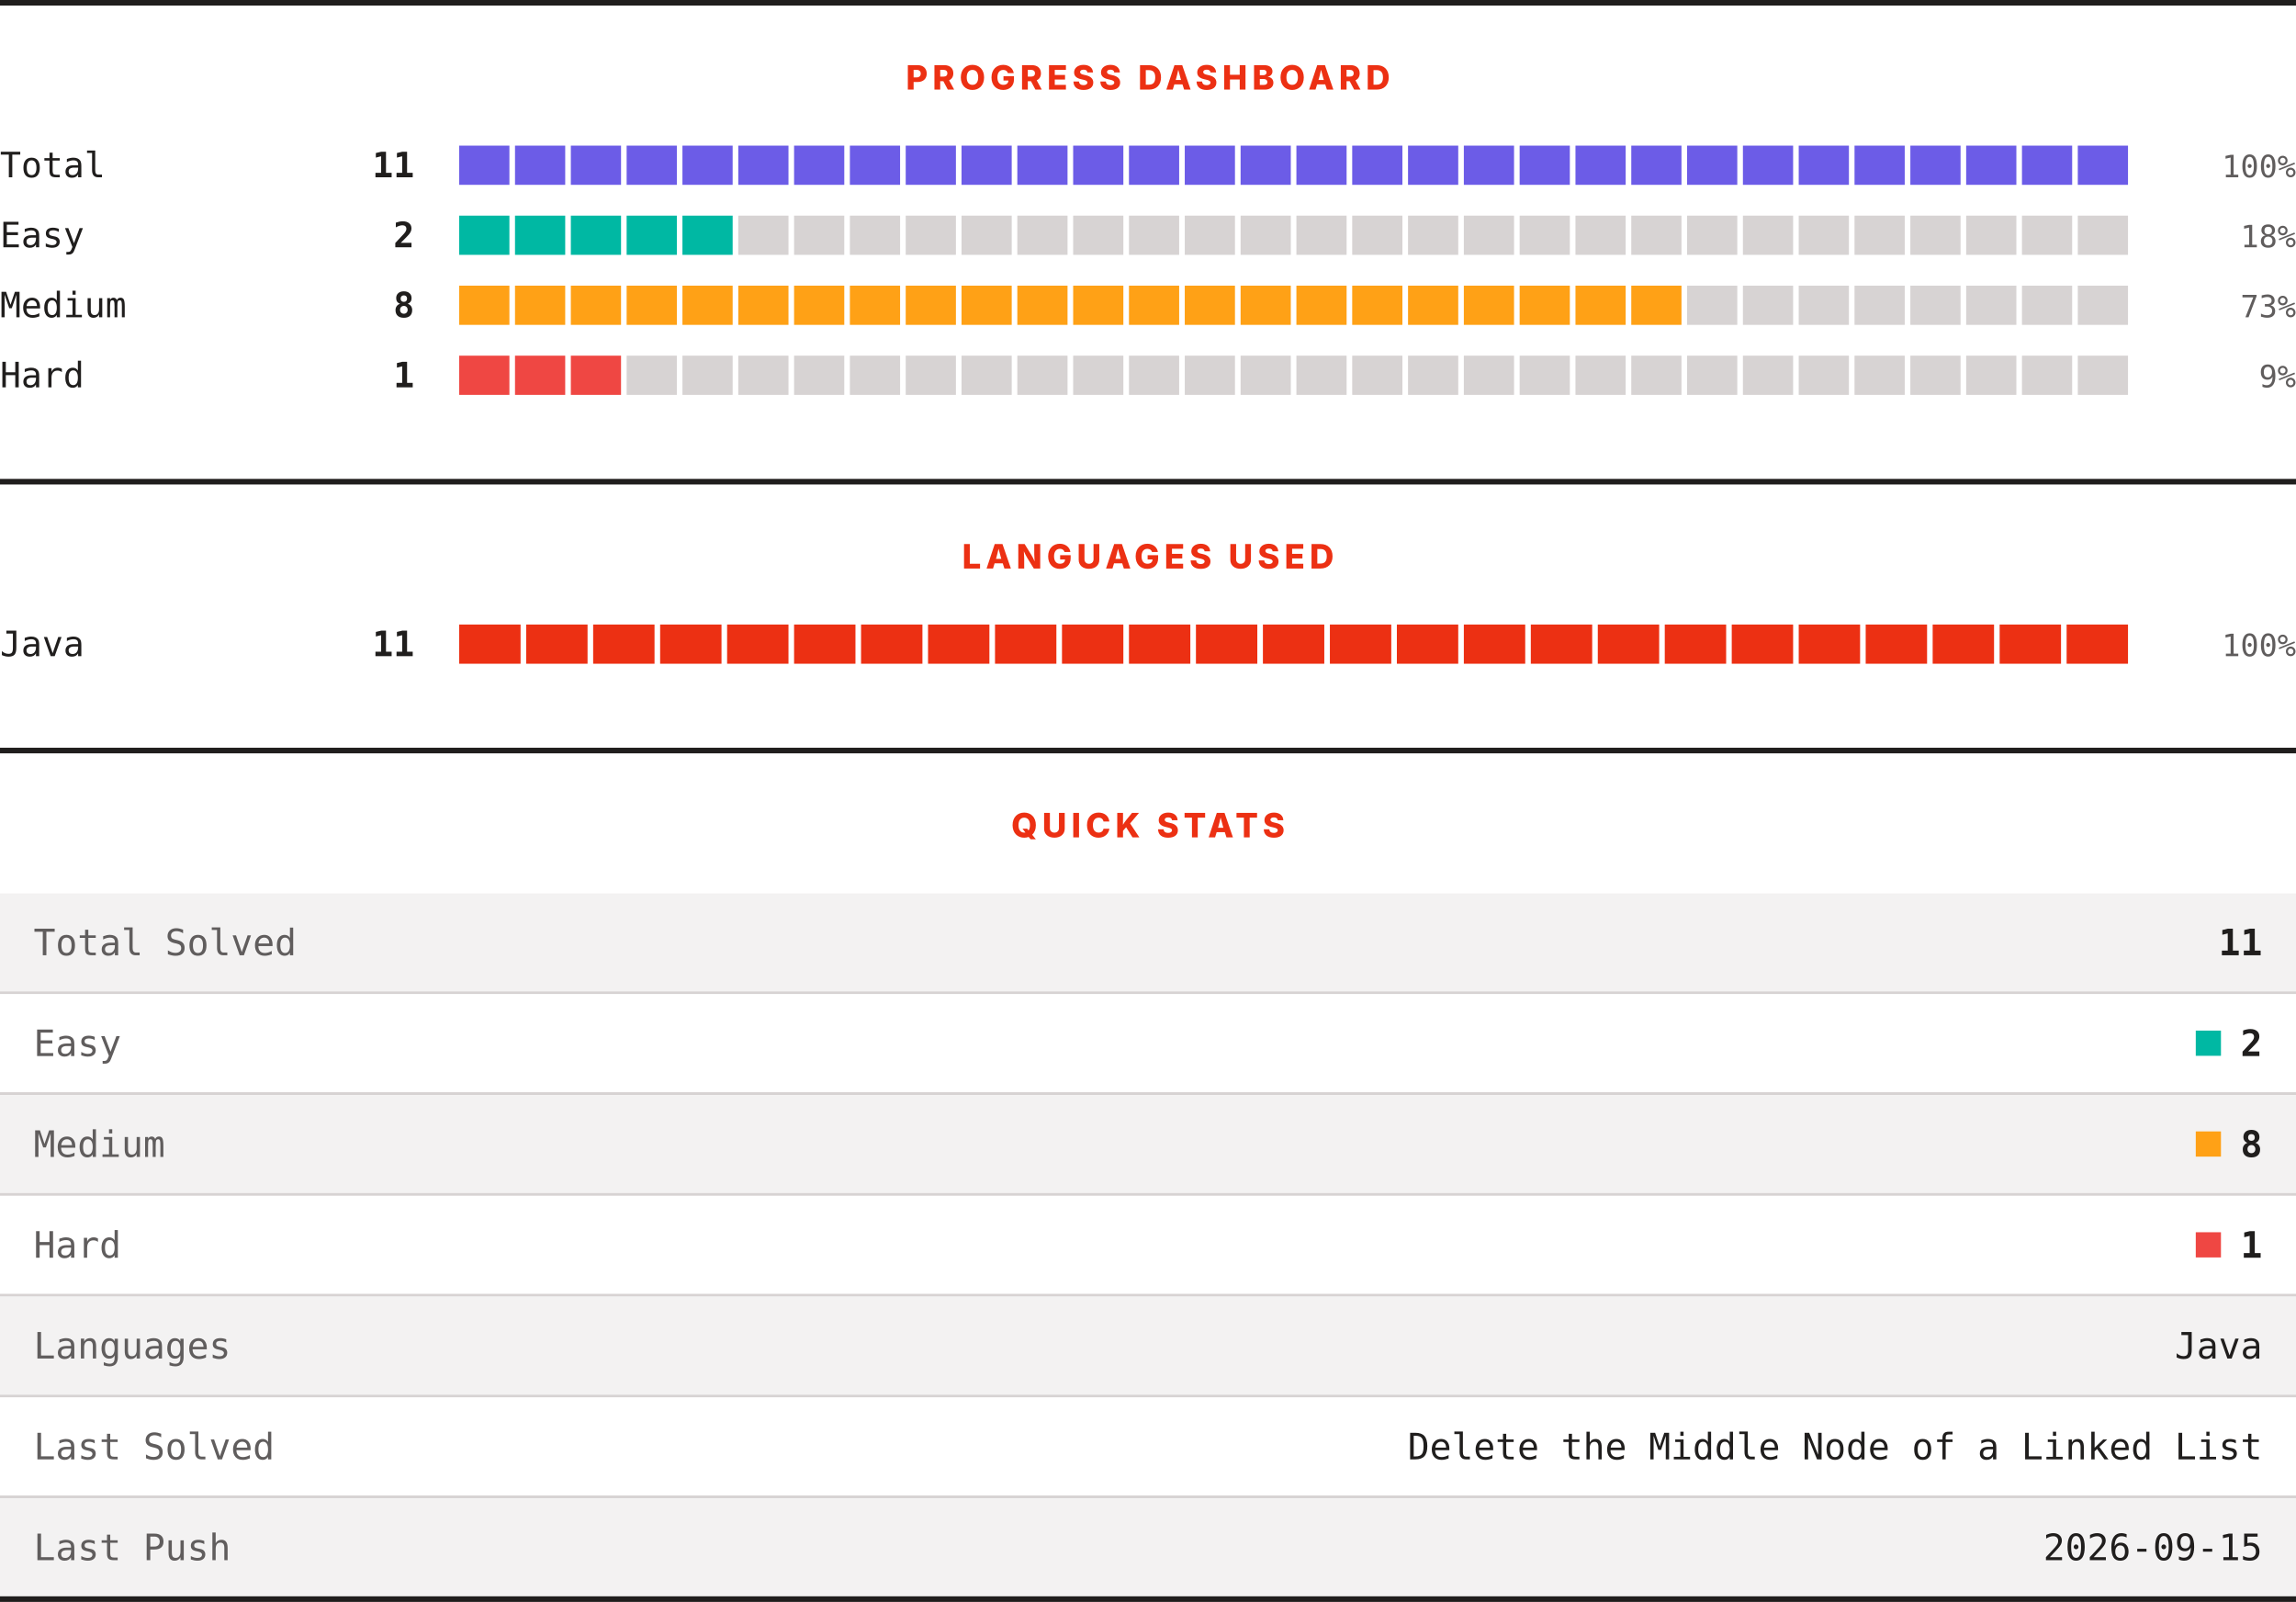
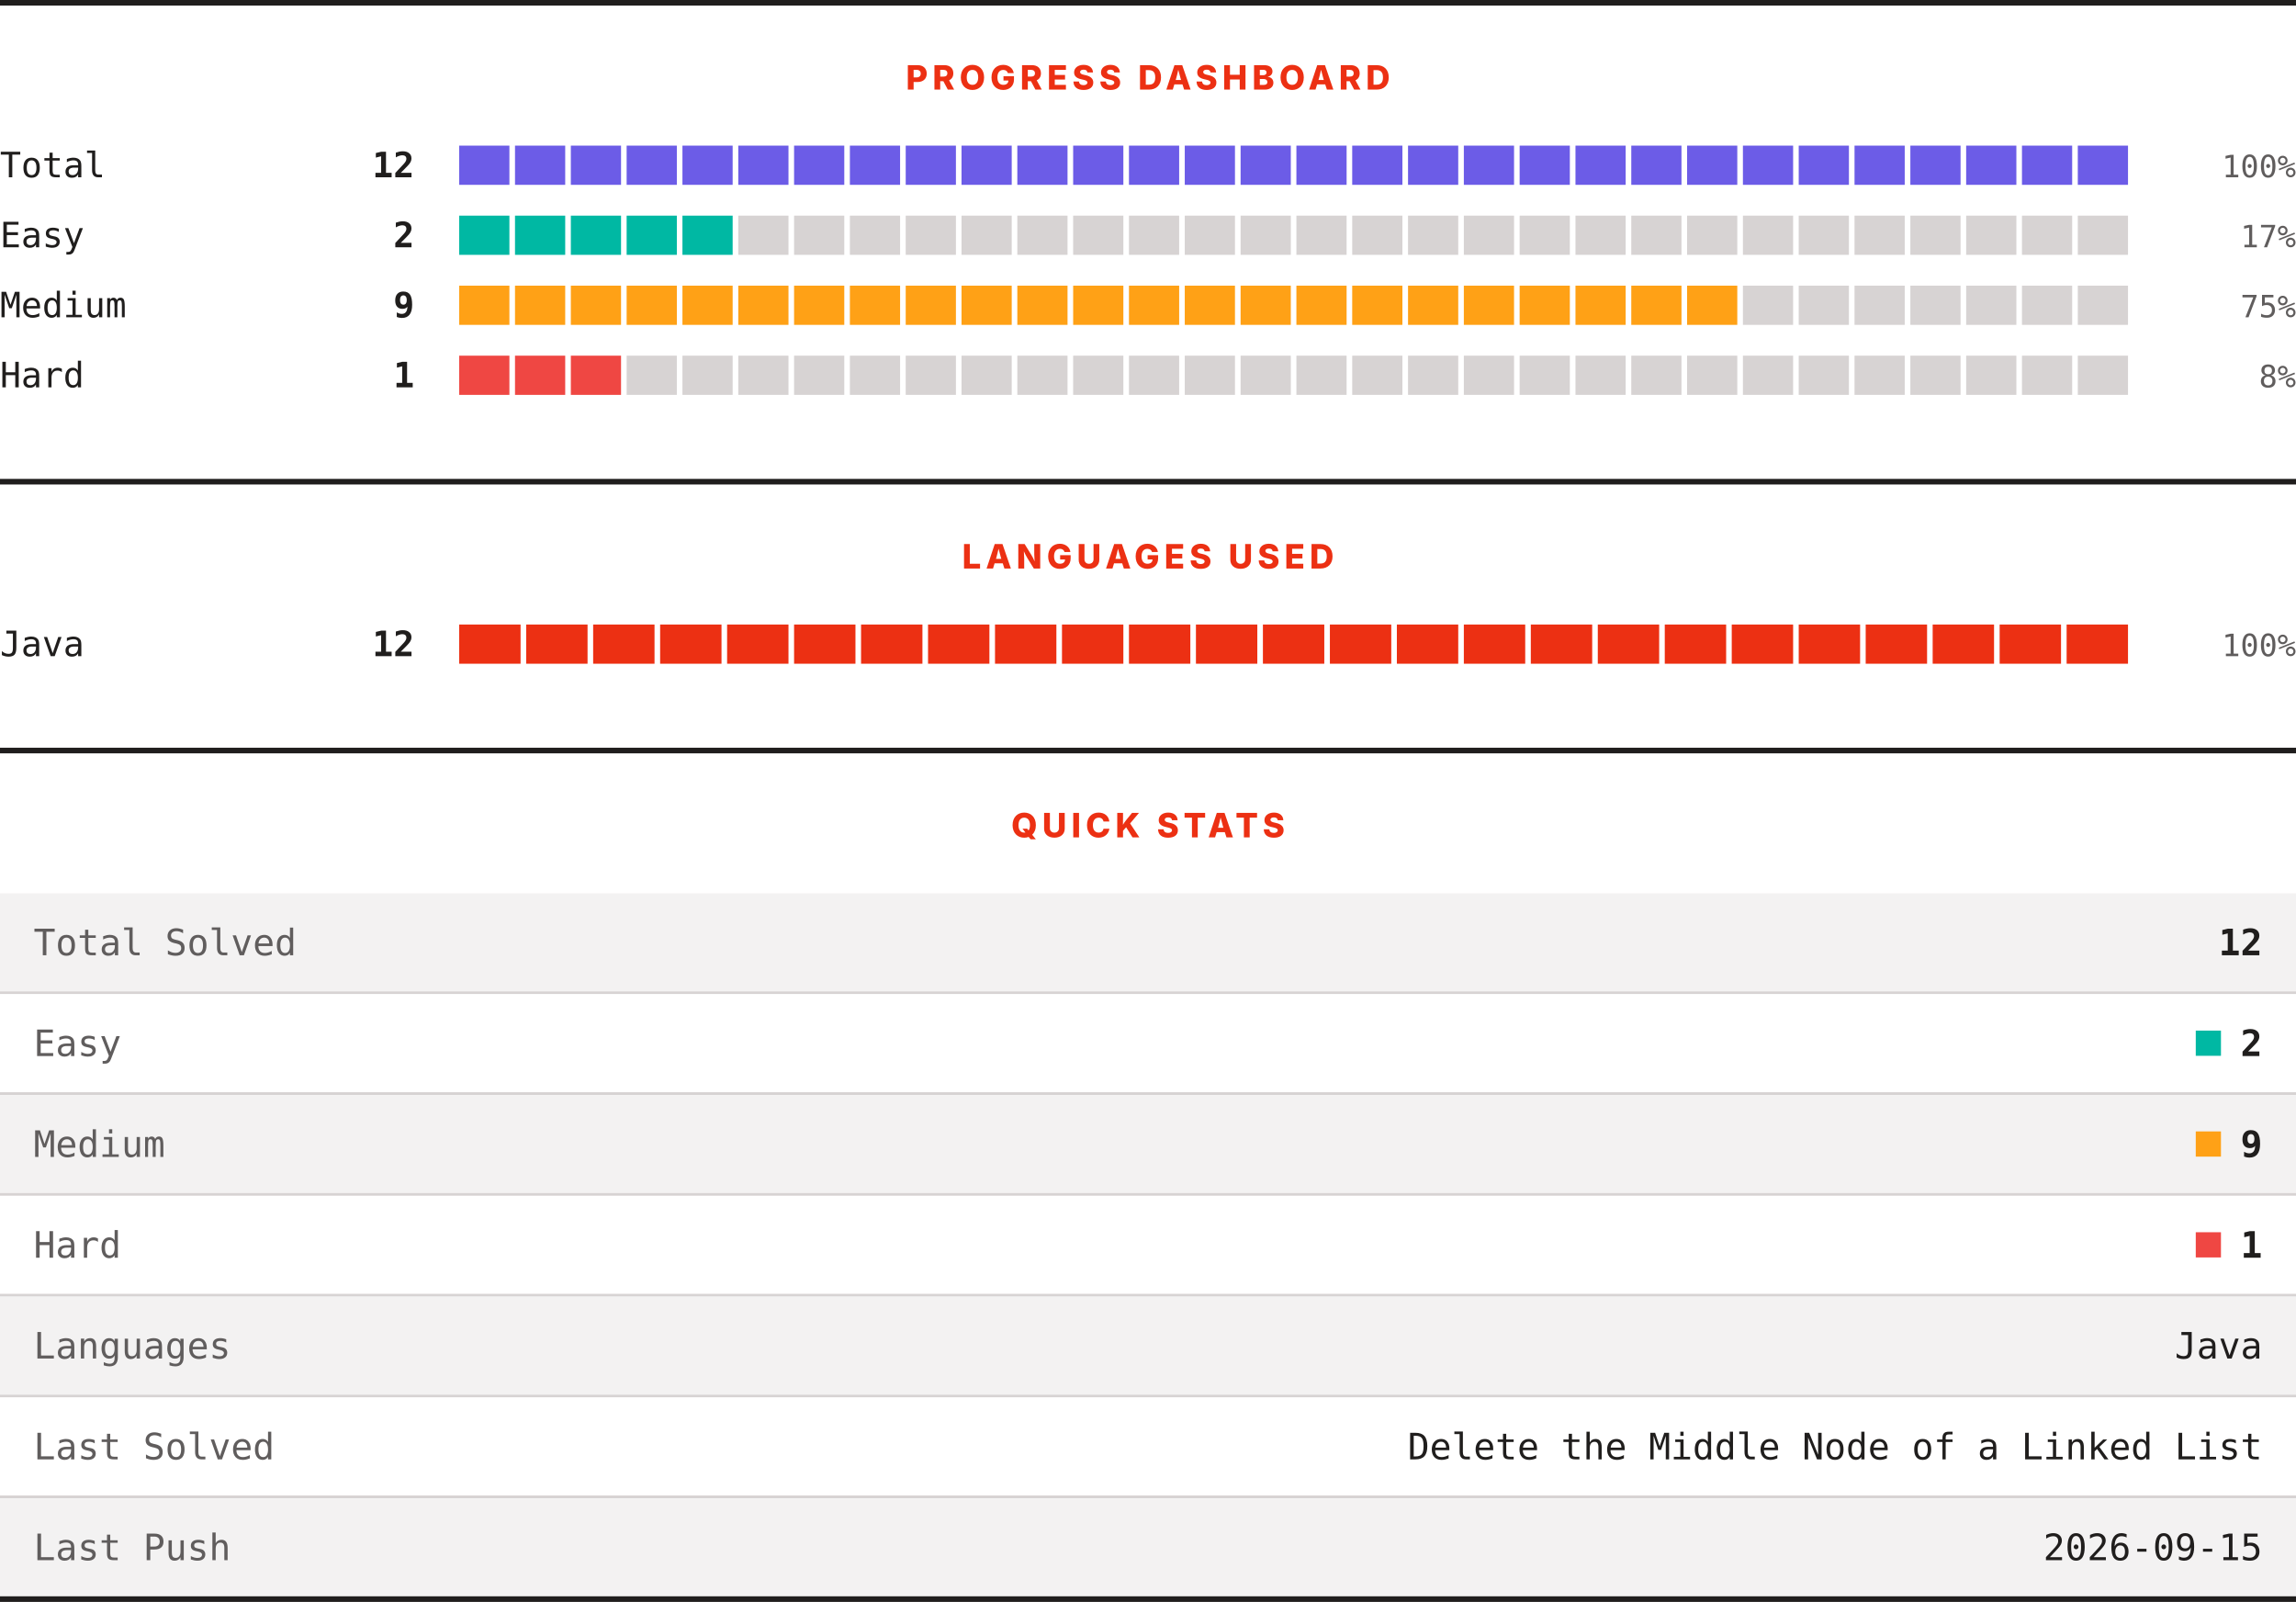
<svg xmlns="http://www.w3.org/2000/svg" width="820" height="572" viewBox="0 0 820 572" role="img" aria-label="LeetCode progress, languages and quick stats">
  <rect width="820" height="572" fill="#ffffff" />
  <rect x="0" y="0" width="820" height="2" fill="#201e1d" />
  <text x="410" y="32" text-anchor="middle" font-family="Archivo, system-ui, -apple-system, Segoe UI, sans-serif" font-size="12" font-weight="800" letter-spacing="1.68" fill="#ec3013">PROGRESS DASHBOARD</text>
  <text x="0" y="63.3" font-family="ui-monospace, SFMono-Regular, Menlo, Consolas, monospace" font-size="12.5" fill="#201e1d">Total</text>
-   <text x="148" y="63.3" text-anchor="end" font-family="ui-monospace, SFMono-Regular, Menlo, Consolas, monospace" font-size="12.5" font-weight="700" fill="#201e1d">11</text>
+   <text x="148" y="63.3" text-anchor="end" font-family="ui-monospace, SFMono-Regular, Menlo, Consolas, monospace" font-size="12.5" font-weight="700" fill="#201e1d">12</text>
  <rect x="164.00" y="52" width="17.93" height="14" fill="#6c5ce7" />
  <rect x="183.93" y="52" width="17.93" height="14" fill="#6c5ce7" />
  <rect x="203.87" y="52" width="17.93" height="14" fill="#6c5ce7" />
  <rect x="223.80" y="52" width="17.93" height="14" fill="#6c5ce7" />
  <rect x="243.73" y="52" width="17.93" height="14" fill="#6c5ce7" />
  <rect x="263.67" y="52" width="17.93" height="14" fill="#6c5ce7" />
  <rect x="283.60" y="52" width="17.93" height="14" fill="#6c5ce7" />
  <rect x="303.53" y="52" width="17.93" height="14" fill="#6c5ce7" />
  <rect x="323.47" y="52" width="17.93" height="14" fill="#6c5ce7" />
  <rect x="343.40" y="52" width="17.93" height="14" fill="#6c5ce7" />
  <rect x="363.33" y="52" width="17.93" height="14" fill="#6c5ce7" />
  <rect x="383.27" y="52" width="17.93" height="14" fill="#6c5ce7" />
  <rect x="403.20" y="52" width="17.93" height="14" fill="#6c5ce7" />
  <rect x="423.13" y="52" width="17.93" height="14" fill="#6c5ce7" />
  <rect x="443.07" y="52" width="17.93" height="14" fill="#6c5ce7" />
  <rect x="463.00" y="52" width="17.93" height="14" fill="#6c5ce7" />
  <rect x="482.93" y="52" width="17.93" height="14" fill="#6c5ce7" />
  <rect x="502.87" y="52" width="17.93" height="14" fill="#6c5ce7" />
  <rect x="522.80" y="52" width="17.93" height="14" fill="#6c5ce7" />
  <rect x="542.73" y="52" width="17.93" height="14" fill="#6c5ce7" />
  <rect x="562.67" y="52" width="17.93" height="14" fill="#6c5ce7" />
  <rect x="582.60" y="52" width="17.93" height="14" fill="#6c5ce7" />
  <rect x="602.53" y="52" width="17.93" height="14" fill="#6c5ce7" />
  <rect x="622.47" y="52" width="17.93" height="14" fill="#6c5ce7" />
  <rect x="642.40" y="52" width="17.93" height="14" fill="#6c5ce7" />
  <rect x="662.33" y="52" width="17.93" height="14" fill="#6c5ce7" />
  <rect x="682.27" y="52" width="17.93" height="14" fill="#6c5ce7" />
  <rect x="702.20" y="52" width="17.93" height="14" fill="#6c5ce7" />
  <rect x="722.13" y="52" width="17.93" height="14" fill="#6c5ce7" />
  <rect x="742.07" y="52" width="17.93" height="14" fill="#6c5ce7" />
  <text x="820" y="63.3" text-anchor="end" font-family="ui-monospace, SFMono-Regular, Menlo, Consolas, monospace" font-size="11" fill="#605d5d">100%</text>
  <text x="0" y="88.3" font-family="ui-monospace, SFMono-Regular, Menlo, Consolas, monospace" font-size="12.5" fill="#201e1d">Easy</text>
  <text x="148" y="88.3" text-anchor="end" font-family="ui-monospace, SFMono-Regular, Menlo, Consolas, monospace" font-size="12.5" font-weight="700" fill="#201e1d">2</text>
  <rect x="164.00" y="77" width="17.93" height="14" fill="#00b8a3" />
  <rect x="183.93" y="77" width="17.93" height="14" fill="#00b8a3" />
  <rect x="203.87" y="77" width="17.93" height="14" fill="#00b8a3" />
  <rect x="223.80" y="77" width="17.93" height="14" fill="#00b8a3" />
  <rect x="243.73" y="77" width="17.93" height="14" fill="#00b8a3" />
  <rect x="263.67" y="77" width="17.93" height="14" fill="#d7d3d3" />
  <rect x="283.60" y="77" width="17.93" height="14" fill="#d7d3d3" />
  <rect x="303.53" y="77" width="17.93" height="14" fill="#d7d3d3" />
  <rect x="323.47" y="77" width="17.93" height="14" fill="#d7d3d3" />
  <rect x="343.40" y="77" width="17.93" height="14" fill="#d7d3d3" />
  <rect x="363.33" y="77" width="17.93" height="14" fill="#d7d3d3" />
  <rect x="383.27" y="77" width="17.93" height="14" fill="#d7d3d3" />
  <rect x="403.20" y="77" width="17.93" height="14" fill="#d7d3d3" />
  <rect x="423.13" y="77" width="17.93" height="14" fill="#d7d3d3" />
  <rect x="443.07" y="77" width="17.93" height="14" fill="#d7d3d3" />
  <rect x="463.00" y="77" width="17.93" height="14" fill="#d7d3d3" />
  <rect x="482.93" y="77" width="17.93" height="14" fill="#d7d3d3" />
  <rect x="502.87" y="77" width="17.93" height="14" fill="#d7d3d3" />
  <rect x="522.80" y="77" width="17.93" height="14" fill="#d7d3d3" />
  <rect x="542.73" y="77" width="17.93" height="14" fill="#d7d3d3" />
  <rect x="562.67" y="77" width="17.93" height="14" fill="#d7d3d3" />
  <rect x="582.60" y="77" width="17.93" height="14" fill="#d7d3d3" />
  <rect x="602.53" y="77" width="17.93" height="14" fill="#d7d3d3" />
  <rect x="622.47" y="77" width="17.93" height="14" fill="#d7d3d3" />
  <rect x="642.40" y="77" width="17.93" height="14" fill="#d7d3d3" />
  <rect x="662.33" y="77" width="17.93" height="14" fill="#d7d3d3" />
  <rect x="682.27" y="77" width="17.93" height="14" fill="#d7d3d3" />
  <rect x="702.20" y="77" width="17.93" height="14" fill="#d7d3d3" />
  <rect x="722.13" y="77" width="17.93" height="14" fill="#d7d3d3" />
  <rect x="742.07" y="77" width="17.93" height="14" fill="#d7d3d3" />
-   <text x="820" y="88.3" text-anchor="end" font-family="ui-monospace, SFMono-Regular, Menlo, Consolas, monospace" font-size="11" fill="#605d5d">18%</text>
+   <text x="820" y="88.3" text-anchor="end" font-family="ui-monospace, SFMono-Regular, Menlo, Consolas, monospace" font-size="11" fill="#605d5d">17%</text>
  <text x="0" y="113.3" font-family="ui-monospace, SFMono-Regular, Menlo, Consolas, monospace" font-size="12.5" fill="#201e1d">Medium</text>
-   <text x="148" y="113.3" text-anchor="end" font-family="ui-monospace, SFMono-Regular, Menlo, Consolas, monospace" font-size="12.5" font-weight="700" fill="#201e1d">8</text>
+   <text x="148" y="113.3" text-anchor="end" font-family="ui-monospace, SFMono-Regular, Menlo, Consolas, monospace" font-size="12.5" font-weight="700" fill="#201e1d">9</text>
  <rect x="164.00" y="102" width="17.93" height="14" fill="#ffa116" />
  <rect x="183.93" y="102" width="17.93" height="14" fill="#ffa116" />
  <rect x="203.87" y="102" width="17.93" height="14" fill="#ffa116" />
  <rect x="223.80" y="102" width="17.93" height="14" fill="#ffa116" />
  <rect x="243.73" y="102" width="17.93" height="14" fill="#ffa116" />
  <rect x="263.67" y="102" width="17.93" height="14" fill="#ffa116" />
  <rect x="283.60" y="102" width="17.93" height="14" fill="#ffa116" />
  <rect x="303.53" y="102" width="17.93" height="14" fill="#ffa116" />
  <rect x="323.47" y="102" width="17.93" height="14" fill="#ffa116" />
  <rect x="343.40" y="102" width="17.93" height="14" fill="#ffa116" />
  <rect x="363.33" y="102" width="17.93" height="14" fill="#ffa116" />
  <rect x="383.27" y="102" width="17.93" height="14" fill="#ffa116" />
  <rect x="403.20" y="102" width="17.93" height="14" fill="#ffa116" />
  <rect x="423.13" y="102" width="17.93" height="14" fill="#ffa116" />
  <rect x="443.07" y="102" width="17.93" height="14" fill="#ffa116" />
  <rect x="463.00" y="102" width="17.93" height="14" fill="#ffa116" />
  <rect x="482.93" y="102" width="17.93" height="14" fill="#ffa116" />
  <rect x="502.87" y="102" width="17.93" height="14" fill="#ffa116" />
  <rect x="522.80" y="102" width="17.93" height="14" fill="#ffa116" />
  <rect x="542.73" y="102" width="17.93" height="14" fill="#ffa116" />
  <rect x="562.67" y="102" width="17.93" height="14" fill="#ffa116" />
  <rect x="582.60" y="102" width="17.93" height="14" fill="#ffa116" />
-   <rect x="602.53" y="102" width="17.93" height="14" fill="#d7d3d3" />
+   <rect x="602.53" y="102" width="17.93" height="14" fill="#ffa116" />
  <rect x="622.47" y="102" width="17.93" height="14" fill="#d7d3d3" />
  <rect x="642.40" y="102" width="17.93" height="14" fill="#d7d3d3" />
  <rect x="662.33" y="102" width="17.93" height="14" fill="#d7d3d3" />
  <rect x="682.27" y="102" width="17.93" height="14" fill="#d7d3d3" />
  <rect x="702.20" y="102" width="17.93" height="14" fill="#d7d3d3" />
  <rect x="722.13" y="102" width="17.93" height="14" fill="#d7d3d3" />
  <rect x="742.07" y="102" width="17.93" height="14" fill="#d7d3d3" />
-   <text x="820" y="113.3" text-anchor="end" font-family="ui-monospace, SFMono-Regular, Menlo, Consolas, monospace" font-size="11" fill="#605d5d">73%</text>
+   <text x="820" y="113.3" text-anchor="end" font-family="ui-monospace, SFMono-Regular, Menlo, Consolas, monospace" font-size="11" fill="#605d5d">75%</text>
  <text x="0" y="138.3" font-family="ui-monospace, SFMono-Regular, Menlo, Consolas, monospace" font-size="12.5" fill="#201e1d">Hard</text>
  <text x="148" y="138.3" text-anchor="end" font-family="ui-monospace, SFMono-Regular, Menlo, Consolas, monospace" font-size="12.5" font-weight="700" fill="#201e1d">1</text>
  <rect x="164.00" y="127" width="17.93" height="14" fill="#ef4743" />
  <rect x="183.93" y="127" width="17.93" height="14" fill="#ef4743" />
  <rect x="203.87" y="127" width="17.93" height="14" fill="#ef4743" />
  <rect x="223.80" y="127" width="17.93" height="14" fill="#d7d3d3" />
  <rect x="243.73" y="127" width="17.93" height="14" fill="#d7d3d3" />
  <rect x="263.67" y="127" width="17.93" height="14" fill="#d7d3d3" />
  <rect x="283.60" y="127" width="17.93" height="14" fill="#d7d3d3" />
  <rect x="303.53" y="127" width="17.93" height="14" fill="#d7d3d3" />
  <rect x="323.47" y="127" width="17.93" height="14" fill="#d7d3d3" />
  <rect x="343.40" y="127" width="17.93" height="14" fill="#d7d3d3" />
  <rect x="363.33" y="127" width="17.93" height="14" fill="#d7d3d3" />
  <rect x="383.27" y="127" width="17.93" height="14" fill="#d7d3d3" />
  <rect x="403.20" y="127" width="17.93" height="14" fill="#d7d3d3" />
  <rect x="423.13" y="127" width="17.93" height="14" fill="#d7d3d3" />
  <rect x="443.07" y="127" width="17.93" height="14" fill="#d7d3d3" />
  <rect x="463.00" y="127" width="17.93" height="14" fill="#d7d3d3" />
  <rect x="482.93" y="127" width="17.93" height="14" fill="#d7d3d3" />
  <rect x="502.87" y="127" width="17.93" height="14" fill="#d7d3d3" />
  <rect x="522.80" y="127" width="17.93" height="14" fill="#d7d3d3" />
  <rect x="542.73" y="127" width="17.93" height="14" fill="#d7d3d3" />
  <rect x="562.67" y="127" width="17.93" height="14" fill="#d7d3d3" />
  <rect x="582.60" y="127" width="17.93" height="14" fill="#d7d3d3" />
  <rect x="602.53" y="127" width="17.93" height="14" fill="#d7d3d3" />
  <rect x="622.47" y="127" width="17.93" height="14" fill="#d7d3d3" />
  <rect x="642.40" y="127" width="17.93" height="14" fill="#d7d3d3" />
  <rect x="662.33" y="127" width="17.93" height="14" fill="#d7d3d3" />
  <rect x="682.27" y="127" width="17.93" height="14" fill="#d7d3d3" />
  <rect x="702.20" y="127" width="17.93" height="14" fill="#d7d3d3" />
  <rect x="722.13" y="127" width="17.93" height="14" fill="#d7d3d3" />
  <rect x="742.07" y="127" width="17.93" height="14" fill="#d7d3d3" />
-   <text x="820" y="138.3" text-anchor="end" font-family="ui-monospace, SFMono-Regular, Menlo, Consolas, monospace" font-size="11" fill="#605d5d">9%</text>
+   <text x="820" y="138.3" text-anchor="end" font-family="ui-monospace, SFMono-Regular, Menlo, Consolas, monospace" font-size="11" fill="#605d5d">8%</text>
  <rect x="0" y="171" width="820" height="2" fill="#201e1d" />
  <text x="410" y="203" text-anchor="middle" font-family="Archivo, system-ui, -apple-system, Segoe UI, sans-serif" font-size="12" font-weight="800" letter-spacing="1.68" fill="#ec3013">LANGUAGES USED</text>
  <text x="0" y="234.3" font-family="ui-monospace, SFMono-Regular, Menlo, Consolas, monospace" font-size="12.5" fill="#201e1d">Java</text>
-   <text x="148" y="234.3" text-anchor="end" font-family="ui-monospace, SFMono-Regular, Menlo, Consolas, monospace" font-size="12.5" font-weight="700" fill="#201e1d">11</text>
+   <text x="148" y="234.3" text-anchor="end" font-family="ui-monospace, SFMono-Regular, Menlo, Consolas, monospace" font-size="12.5" font-weight="700" fill="#201e1d">12</text>
  <rect x="164.00" y="223" width="21.92" height="14" fill="#ec3013" />
  <rect x="187.92" y="223" width="21.92" height="14" fill="#ec3013" />
  <rect x="211.84" y="223" width="21.92" height="14" fill="#ec3013" />
  <rect x="235.76" y="223" width="21.92" height="14" fill="#ec3013" />
  <rect x="259.68" y="223" width="21.92" height="14" fill="#ec3013" />
  <rect x="283.60" y="223" width="21.92" height="14" fill="#ec3013" />
  <rect x="307.52" y="223" width="21.92" height="14" fill="#ec3013" />
  <rect x="331.44" y="223" width="21.92" height="14" fill="#ec3013" />
  <rect x="355.36" y="223" width="21.92" height="14" fill="#ec3013" />
  <rect x="379.28" y="223" width="21.92" height="14" fill="#ec3013" />
  <rect x="403.20" y="223" width="21.92" height="14" fill="#ec3013" />
  <rect x="427.12" y="223" width="21.92" height="14" fill="#ec3013" />
  <rect x="451.04" y="223" width="21.92" height="14" fill="#ec3013" />
  <rect x="474.96" y="223" width="21.92" height="14" fill="#ec3013" />
  <rect x="498.88" y="223" width="21.92" height="14" fill="#ec3013" />
  <rect x="522.80" y="223" width="21.92" height="14" fill="#ec3013" />
  <rect x="546.72" y="223" width="21.92" height="14" fill="#ec3013" />
  <rect x="570.64" y="223" width="21.92" height="14" fill="#ec3013" />
  <rect x="594.56" y="223" width="21.92" height="14" fill="#ec3013" />
  <rect x="618.48" y="223" width="21.92" height="14" fill="#ec3013" />
  <rect x="642.40" y="223" width="21.92" height="14" fill="#ec3013" />
  <rect x="666.32" y="223" width="21.92" height="14" fill="#ec3013" />
  <rect x="690.24" y="223" width="21.92" height="14" fill="#ec3013" />
  <rect x="714.16" y="223" width="21.92" height="14" fill="#ec3013" />
  <rect x="738.08" y="223" width="21.92" height="14" fill="#ec3013" />
  <text x="820" y="234.3" text-anchor="end" font-family="ui-monospace, SFMono-Regular, Menlo, Consolas, monospace" font-size="11" fill="#605d5d">100%</text>
  <rect x="0" y="267" width="820" height="2" fill="#201e1d" />
  <text x="410" y="299" text-anchor="middle" font-family="Archivo, system-ui, -apple-system, Segoe UI, sans-serif" font-size="12" font-weight="800" letter-spacing="1.68" fill="#ec3013">QUICK STATS</text>
  <rect x="0" y="319" width="820" height="35" fill="#f3f2f2" />
  <text x="12" y="341.1" font-family="ui-monospace, SFMono-Regular, Menlo, Consolas, monospace" font-size="13" fill="#605d5d">Total Solved</text>
-   <text x="808" y="341.1" text-anchor="end" font-family="ui-monospace, SFMono-Regular, Menlo, Consolas, monospace" font-size="13" font-weight="700" fill="#201e1d">11</text>
+   <text x="808" y="341.1" text-anchor="end" font-family="ui-monospace, SFMono-Regular, Menlo, Consolas, monospace" font-size="13" font-weight="700" fill="#201e1d">12</text>
  <rect x="0" y="354" width="820" height="1" fill="#d7d3d3" />
  <rect x="0" y="355" width="820" height="35" fill="#ffffff" />
  <text x="12" y="377.1" font-family="ui-monospace, SFMono-Regular, Menlo, Consolas, monospace" font-size="13" fill="#605d5d">Easy</text>
  <rect x="784.2" y="368" width="9" height="9" fill="#00b8a3" />
  <text x="808" y="377.1" text-anchor="end" font-family="ui-monospace, SFMono-Regular, Menlo, Consolas, monospace" font-size="13" font-weight="700" fill="#201e1d">2</text>
  <rect x="0" y="390" width="820" height="1" fill="#d7d3d3" />
  <rect x="0" y="391" width="820" height="35" fill="#f3f2f2" />
  <text x="12" y="413.1" font-family="ui-monospace, SFMono-Regular, Menlo, Consolas, monospace" font-size="13" fill="#605d5d">Medium</text>
  <rect x="784.2" y="404" width="9" height="9" fill="#ffa116" />
-   <text x="808" y="413.1" text-anchor="end" font-family="ui-monospace, SFMono-Regular, Menlo, Consolas, monospace" font-size="13" font-weight="700" fill="#201e1d">8</text>
+   <text x="808" y="413.1" text-anchor="end" font-family="ui-monospace, SFMono-Regular, Menlo, Consolas, monospace" font-size="13" font-weight="700" fill="#201e1d">9</text>
  <rect x="0" y="426" width="820" height="1" fill="#d7d3d3" />
  <rect x="0" y="427" width="820" height="35" fill="#ffffff" />
  <text x="12" y="449.1" font-family="ui-monospace, SFMono-Regular, Menlo, Consolas, monospace" font-size="13" fill="#605d5d">Hard</text>
  <rect x="784.2" y="440" width="9" height="9" fill="#ef4743" />
  <text x="808" y="449.1" text-anchor="end" font-family="ui-monospace, SFMono-Regular, Menlo, Consolas, monospace" font-size="13" font-weight="700" fill="#201e1d">1</text>
  <rect x="0" y="462" width="820" height="1" fill="#d7d3d3" />
  <rect x="0" y="463" width="820" height="35" fill="#f3f2f2" />
  <text x="12" y="485.1" font-family="ui-monospace, SFMono-Regular, Menlo, Consolas, monospace" font-size="13" fill="#605d5d">Languages</text>
  <text x="808" y="485.1" text-anchor="end" font-family="ui-monospace, SFMono-Regular, Menlo, Consolas, monospace" font-size="13" fill="#201e1d">Java</text>
  <rect x="0" y="498" width="820" height="1" fill="#d7d3d3" />
  <rect x="0" y="499" width="820" height="35" fill="#ffffff" />
  <text x="12" y="521.1" font-family="ui-monospace, SFMono-Regular, Menlo, Consolas, monospace" font-size="13" fill="#605d5d">Last Solved</text>
  <text x="808" y="521.1" text-anchor="end" font-family="ui-monospace, SFMono-Regular, Menlo, Consolas, monospace" font-size="13" fill="#201e1d">Delete the Middle Node of a Linked List</text>
  <rect x="0" y="534" width="820" height="1" fill="#d7d3d3" />
  <rect x="0" y="535" width="820" height="35" fill="#f3f2f2" />
  <text x="12" y="557.1" font-family="ui-monospace, SFMono-Regular, Menlo, Consolas, monospace" font-size="13" fill="#605d5d">Last Push</text>
  <text x="808" y="557.1" text-anchor="end" font-family="ui-monospace, SFMono-Regular, Menlo, Consolas, monospace" font-size="13" fill="#201e1d">2026-09-15</text>
  <rect x="0" y="570" width="820" height="2" fill="#201e1d" />
</svg>
